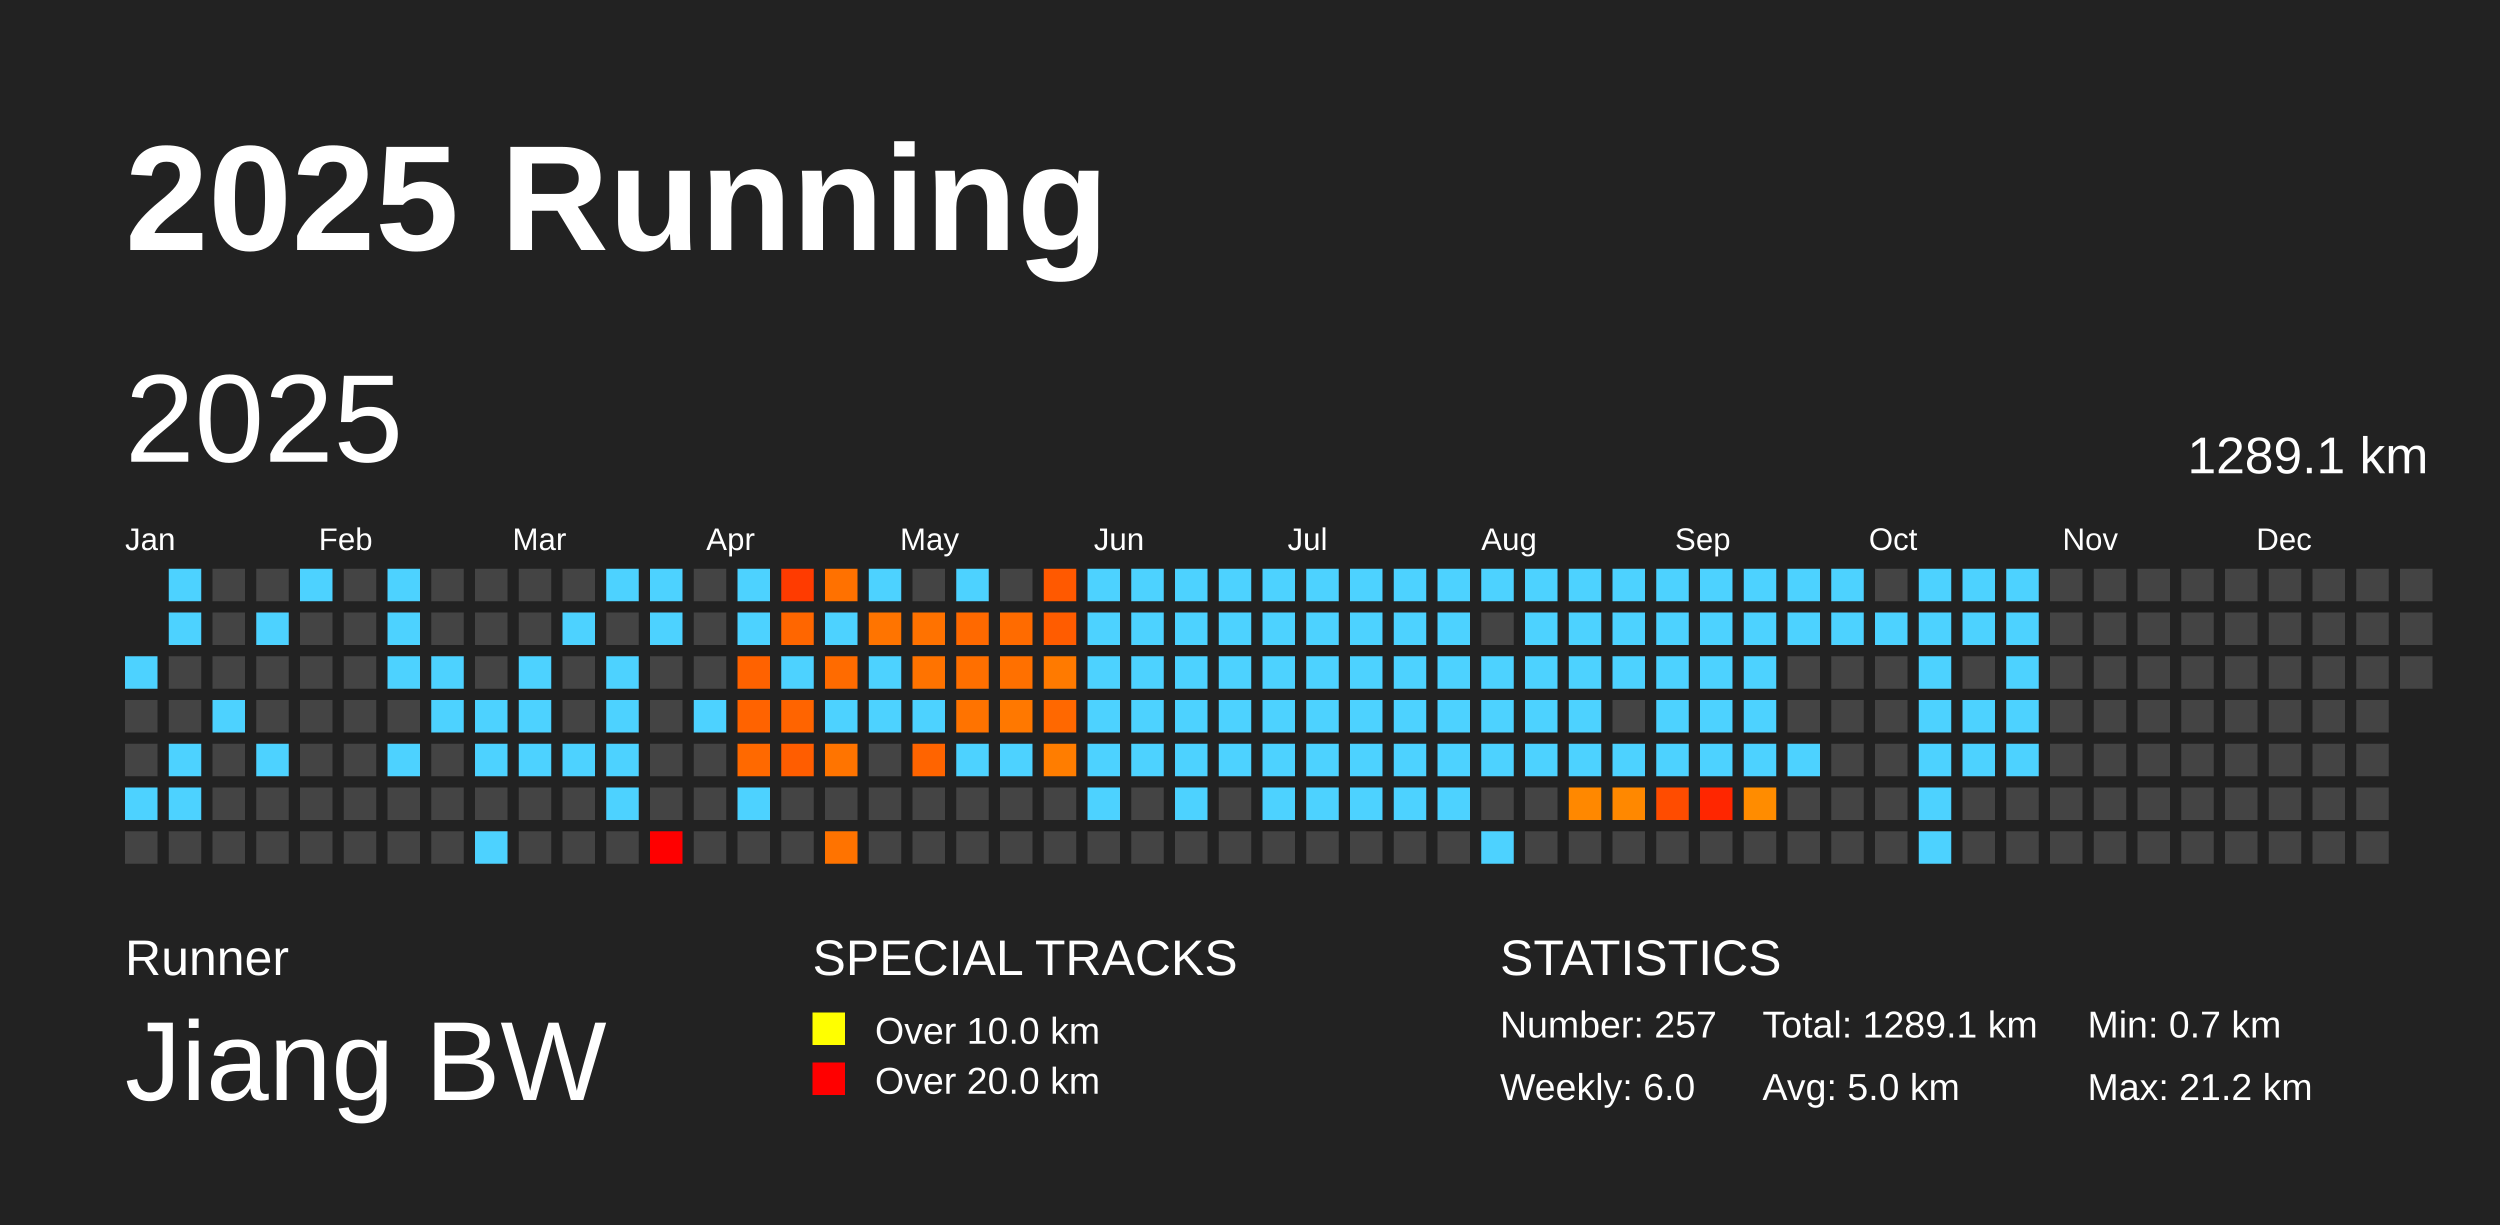
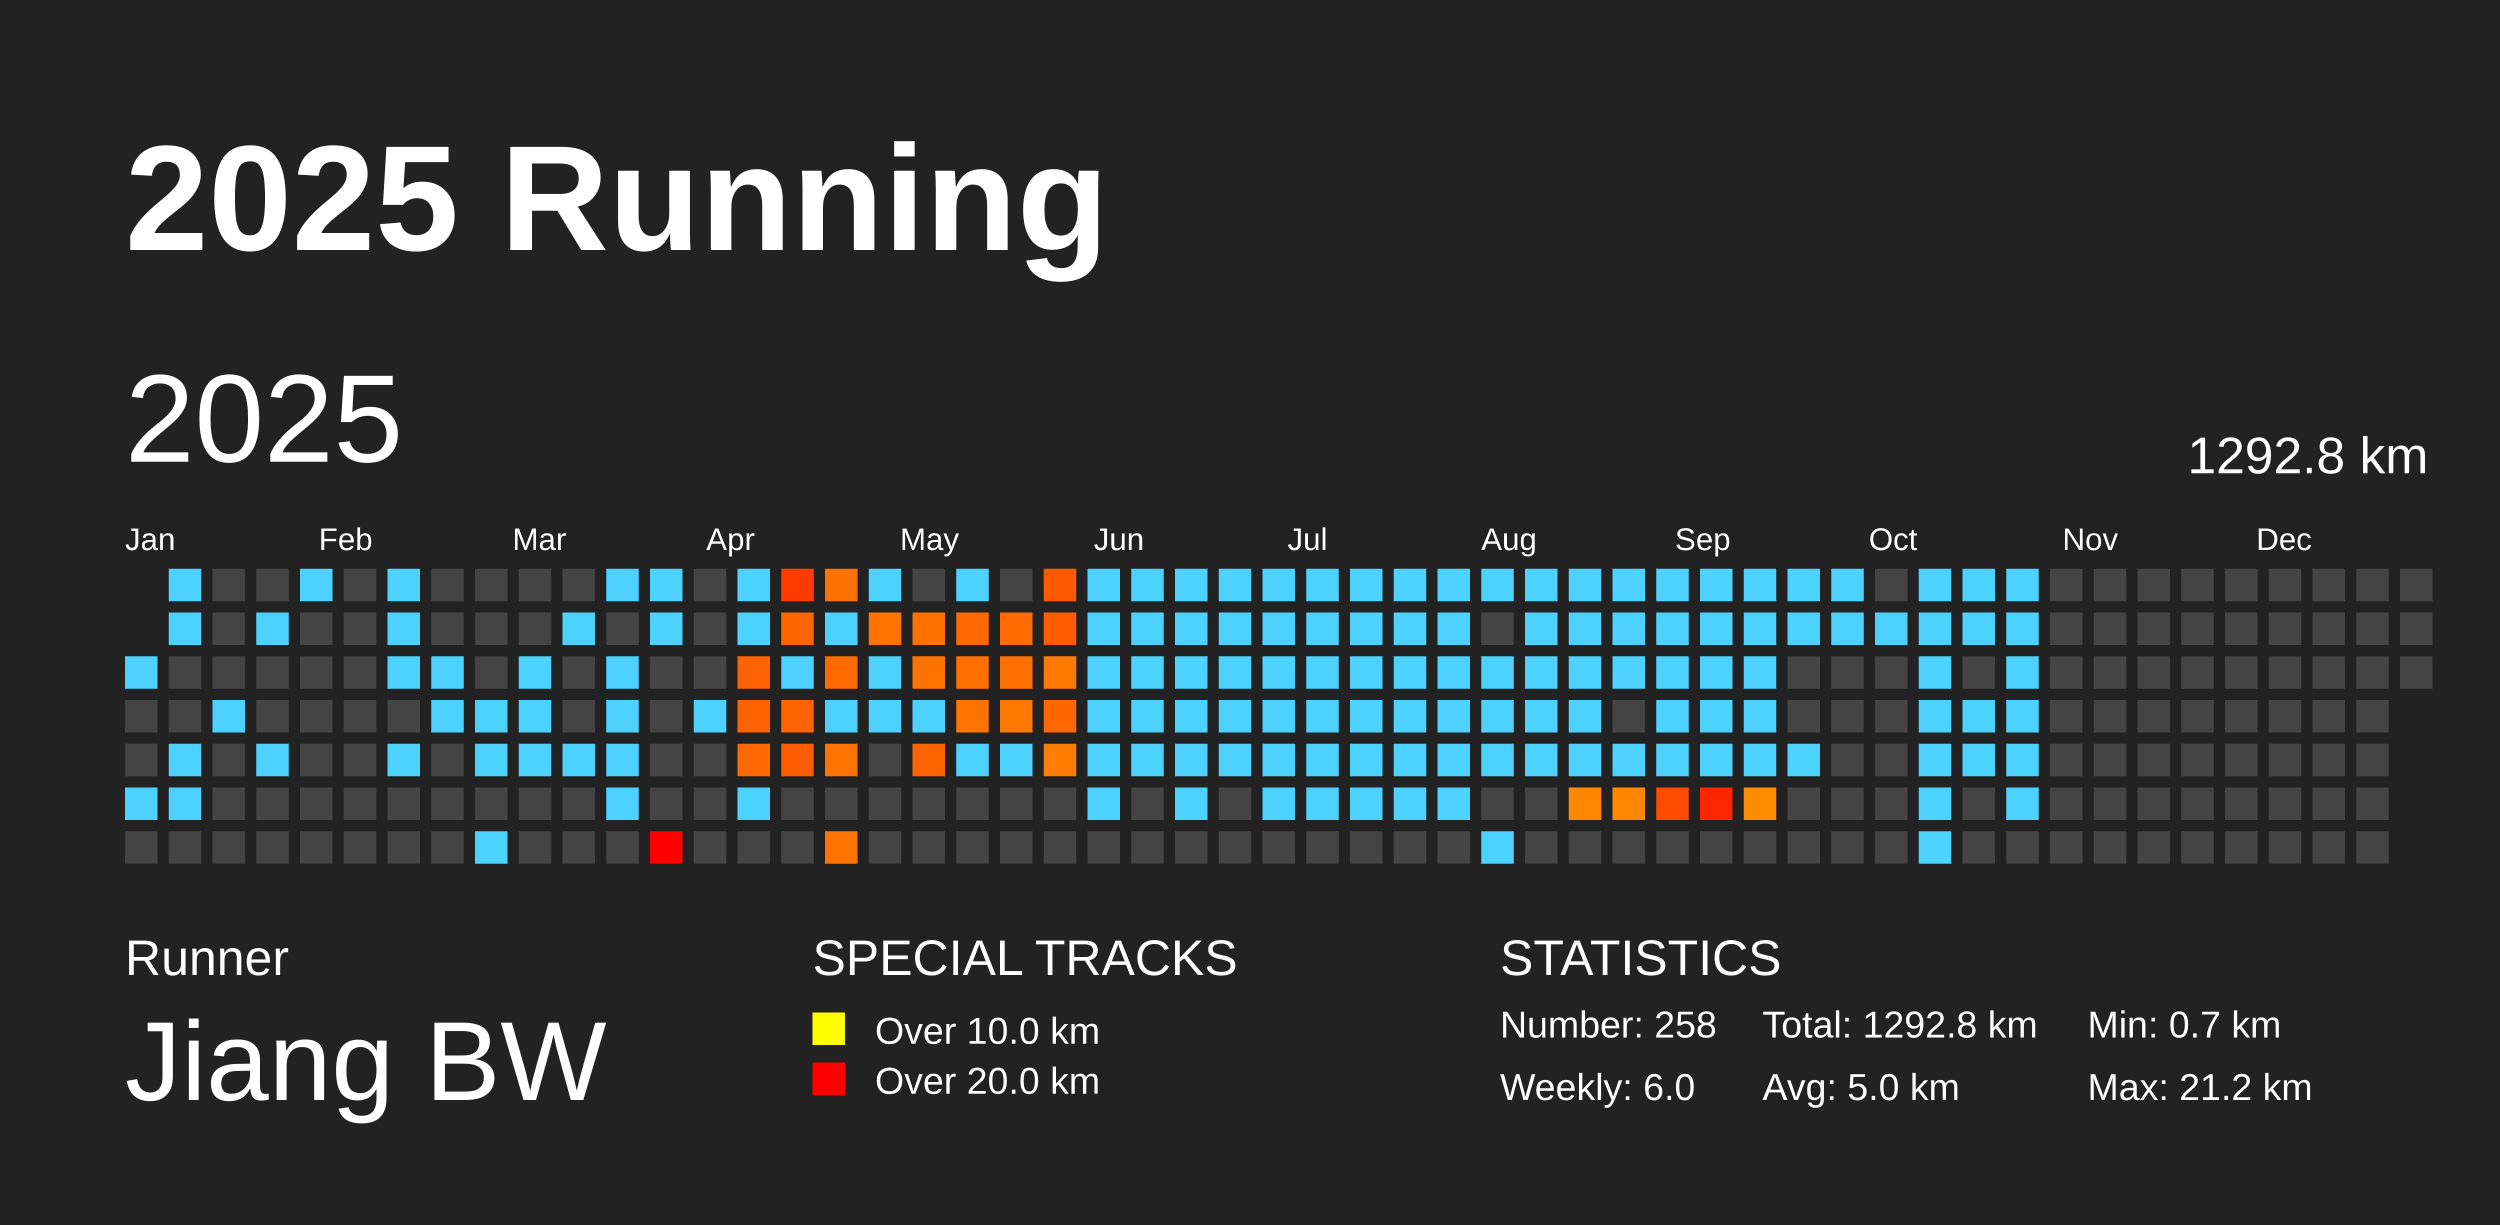
<svg xmlns="http://www.w3.org/2000/svg" baseProfile="full" height="98mm" version="1.1" viewBox="0,0,200,98" width="200mm">
  <defs />
  <rect fill="#222222" height="98" width="200" x="0" y="0" />
  <text fill="#FFFFFF" style="font-size:12px; font-family:Arial; font-weight:bold;" x="10" y="20">2025 Running</text>
  <text fill="#FFFFFF" style="font-size:4px; font-family:Arial" x="10" y="78">Runner</text>
  <text fill="#FFFFFF" style="font-size:9px; font-family:Arial" x="10" y="88">Jiang BW</text>
  <text fill="#FFFFFF" style="font-size:4px; font-family:Arial" x="65" y="78">SPECIAL TRACKS</text>
  <rect fill="yellow" height="2.6" width="2.6" x="65" y="81" />
  <text fill="#FFFFFF" style="font-size:3px; font-family:Arial" x="70" y="83.5">Over 10.0 km</text>
  <rect fill="red" height="2.6" width="2.6" x="65" y="85" />
  <text fill="#FFFFFF" style="font-size:3px; font-family:Arial" x="70" y="87.5">Over 20.0 km</text>
  <text fill="#FFFFFF" style="font-size:4px; font-family:Arial" x="120" y="78">STATISTICS</text>
-   <text fill="#FFFFFF" style="font-size:3px; font-family:Arial" x="120" y="83">Number: 257</text>
+   <text fill="#FFFFFF" style="font-size:3px; font-family:Arial" x="120" y="83">Number: 258</text>
  <text fill="#FFFFFF" style="font-size:3px; font-family:Arial" x="120" y="88">Weekly: 6.0</text>
-   <text fill="#FFFFFF" style="font-size:3px; font-family:Arial" x="141" y="83">Total: 1289.1 km</text>
+   <text fill="#FFFFFF" style="font-size:3px; font-family:Arial" x="141" y="83">Total: 1292.8 km</text>
  <text fill="#FFFFFF" style="font-size:3px; font-family:Arial" x="141" y="88">Avg: 5.0 km</text>
  <text fill="#FFFFFF" style="font-size:3px; font-family:Arial" x="167" y="83">Min: 0.7 km</text>
  <text fill="#FFFFFF" style="font-size:3px; font-family:Arial" x="167" y="88">Max: 21.2 km</text>
  <text dominant-baseline="hanging" fill="#FFFFFF" style="font-size:10.0px; font-family:Arial;" x="10" y="30">2025</text>
-   <text dominant-baseline="hanging" fill="#FFFFFF" style="font-size:4.125px; font-family:Arial;" x="175" y="35">1289.1 km</text>
+   <text dominant-baseline="hanging" fill="#FFFFFF" style="font-size:4.125px; font-family:Arial;" x="175" y="35">1292.8 km</text>
  <text fill="#FFFFFF" style="font-size:2.5px; font-family:Arial" x="10.0" y="44">Jan</text>
  <text fill="#FFFFFF" style="font-size:2.5px; font-family:Arial" x="25.5" y="44">Feb</text>
  <text fill="#FFFFFF" style="font-size:2.5px; font-family:Arial" x="41.0" y="44">Mar</text>
  <text fill="#FFFFFF" style="font-size:2.5px; font-family:Arial" x="56.5" y="44">Apr</text>
  <text fill="#FFFFFF" style="font-size:2.5px; font-family:Arial" x="72.0" y="44">May</text>
  <text fill="#FFFFFF" style="font-size:2.5px; font-family:Arial" x="87.5" y="44">Jun</text>
  <text fill="#FFFFFF" style="font-size:2.5px; font-family:Arial" x="103.0" y="44">Jul</text>
  <text fill="#FFFFFF" style="font-size:2.5px; font-family:Arial" x="118.5" y="44">Aug</text>
  <text fill="#FFFFFF" style="font-size:2.5px; font-family:Arial" x="134.0" y="44">Sep</text>
  <text fill="#FFFFFF" style="font-size:2.5px; font-family:Arial" x="149.5" y="44">Oct</text>
  <text fill="#FFFFFF" style="font-size:2.5px; font-family:Arial" x="165.0" y="44">Nov</text>
  <text fill="#FFFFFF" style="font-size:2.5px; font-family:Arial" x="180.5" y="44">Dec</text>
  <rect fill="#4dd2ff" height="2.6" width="2.6" x="10.0" y="52.5" />
  <rect fill="#444444" height="2.6" width="2.6" x="10.0" y="56.0" />
  <rect fill="#444444" height="2.6" width="2.6" x="10.0" y="59.5" />
  <rect fill="#4dd2ff" height="2.6" width="2.6" x="10.0" y="63.0" />
  <rect fill="#444444" height="2.6" width="2.6" x="10.0" y="66.5" />
  <rect fill="#4dd2ff" height="2.6" width="2.6" x="13.5" y="45.5" />
  <rect fill="#4dd2ff" height="2.6" width="2.6" x="13.5" y="49.0" />
  <rect fill="#444444" height="2.6" width="2.6" x="13.5" y="52.5" />
  <rect fill="#444444" height="2.6" width="2.6" x="13.5" y="56.0" />
  <rect fill="#4dd2ff" height="2.6" width="2.6" x="13.5" y="59.5" />
  <rect fill="#4dd2ff" height="2.6" width="2.6" x="13.5" y="63.0" />
  <rect fill="#444444" height="2.6" width="2.6" x="13.5" y="66.5" />
  <rect fill="#444444" height="2.6" width="2.6" x="17.0" y="45.5" />
  <rect fill="#444444" height="2.6" width="2.6" x="17.0" y="49.0" />
  <rect fill="#444444" height="2.6" width="2.6" x="17.0" y="52.5" />
  <rect fill="#4dd2ff" height="2.6" width="2.6" x="17.0" y="56.0" />
  <rect fill="#444444" height="2.6" width="2.6" x="17.0" y="59.5" />
  <rect fill="#444444" height="2.6" width="2.6" x="17.0" y="63.0" />
  <rect fill="#444444" height="2.6" width="2.6" x="17.0" y="66.5" />
  <rect fill="#444444" height="2.6" width="2.6" x="20.5" y="45.5" />
  <rect fill="#4dd2ff" height="2.6" width="2.6" x="20.5" y="49.0" />
  <rect fill="#444444" height="2.6" width="2.6" x="20.5" y="52.5" />
  <rect fill="#444444" height="2.6" width="2.6" x="20.5" y="56.0" />
  <rect fill="#4dd2ff" height="2.6" width="2.6" x="20.5" y="59.5" />
  <rect fill="#444444" height="2.6" width="2.6" x="20.5" y="63.0" />
  <rect fill="#444444" height="2.6" width="2.6" x="20.5" y="66.5" />
  <rect fill="#4dd2ff" height="2.6" width="2.6" x="24.0" y="45.5" />
  <rect fill="#444444" height="2.6" width="2.6" x="24.0" y="49.0" />
  <rect fill="#444444" height="2.6" width="2.6" x="24.0" y="52.5" />
  <rect fill="#444444" height="2.6" width="2.6" x="24.0" y="56.0" />
  <rect fill="#444444" height="2.6" width="2.6" x="24.0" y="59.5" />
  <rect fill="#444444" height="2.6" width="2.6" x="24.0" y="63.0" />
  <rect fill="#444444" height="2.6" width="2.6" x="24.0" y="66.5" />
  <rect fill="#444444" height="2.6" width="2.6" x="27.5" y="45.5" />
  <rect fill="#444444" height="2.6" width="2.6" x="27.5" y="49.0" />
  <rect fill="#444444" height="2.6" width="2.6" x="27.5" y="52.5" />
  <rect fill="#444444" height="2.6" width="2.6" x="27.5" y="56.0" />
  <rect fill="#444444" height="2.6" width="2.6" x="27.5" y="59.5" />
  <rect fill="#444444" height="2.6" width="2.6" x="27.5" y="63.0" />
  <rect fill="#444444" height="2.6" width="2.6" x="27.5" y="66.5" />
  <rect fill="#4dd2ff" height="2.6" width="2.6" x="31.0" y="45.5" />
  <rect fill="#4dd2ff" height="2.6" width="2.6" x="31.0" y="49.0" />
  <rect fill="#4dd2ff" height="2.6" width="2.6" x="31.0" y="52.5" />
  <rect fill="#444444" height="2.6" width="2.6" x="31.0" y="56.0" />
  <rect fill="#4dd2ff" height="2.6" width="2.6" x="31.0" y="59.5" />
  <rect fill="#444444" height="2.6" width="2.6" x="31.0" y="63.0" />
  <rect fill="#444444" height="2.6" width="2.6" x="31.0" y="66.5" />
  <rect fill="#444444" height="2.6" width="2.6" x="34.5" y="45.5" />
  <rect fill="#444444" height="2.6" width="2.6" x="34.5" y="49.0" />
  <rect fill="#4dd2ff" height="2.6" width="2.6" x="34.5" y="52.5" />
  <rect fill="#4dd2ff" height="2.6" width="2.6" x="34.5" y="56.0" />
  <rect fill="#444444" height="2.6" width="2.6" x="34.5" y="59.5" />
  <rect fill="#444444" height="2.6" width="2.6" x="34.5" y="63.0" />
  <rect fill="#444444" height="2.6" width="2.6" x="34.5" y="66.5" />
  <rect fill="#444444" height="2.6" width="2.6" x="38.0" y="45.5" />
  <rect fill="#444444" height="2.6" width="2.6" x="38.0" y="49.0" />
  <rect fill="#444444" height="2.6" width="2.6" x="38.0" y="52.5" />
  <rect fill="#4dd2ff" height="2.6" width="2.6" x="38.0" y="56.0" />
  <rect fill="#4dd2ff" height="2.6" width="2.6" x="38.0" y="59.5" />
  <rect fill="#444444" height="2.6" width="2.6" x="38.0" y="63.0" />
  <rect fill="#4dd2ff" height="2.6" width="2.6" x="38.0" y="66.5" />
  <rect fill="#444444" height="2.6" width="2.6" x="41.5" y="45.5" />
  <rect fill="#444444" height="2.6" width="2.6" x="41.5" y="49.0" />
  <rect fill="#4dd2ff" height="2.6" width="2.6" x="41.5" y="52.5" />
  <rect fill="#4dd2ff" height="2.6" width="2.6" x="41.5" y="56.0" />
  <rect fill="#4dd2ff" height="2.6" width="2.6" x="41.5" y="59.5" />
  <rect fill="#444444" height="2.6" width="2.6" x="41.5" y="63.0" />
  <rect fill="#444444" height="2.6" width="2.6" x="41.5" y="66.5" />
  <rect fill="#444444" height="2.6" width="2.6" x="45.0" y="45.5" />
  <rect fill="#4dd2ff" height="2.6" width="2.6" x="45.0" y="49.0" />
  <rect fill="#444444" height="2.6" width="2.6" x="45.0" y="52.5" />
  <rect fill="#444444" height="2.6" width="2.6" x="45.0" y="56.0" />
  <rect fill="#4dd2ff" height="2.6" width="2.6" x="45.0" y="59.5" />
  <rect fill="#444444" height="2.6" width="2.6" x="45.0" y="63.0" />
  <rect fill="#444444" height="2.6" width="2.6" x="45.0" y="66.5" />
  <rect fill="#4dd2ff" height="2.6" width="2.6" x="48.5" y="45.5" />
  <rect fill="#444444" height="2.6" width="2.6" x="48.5" y="49.0" />
  <rect fill="#4dd2ff" height="2.6" width="2.6" x="48.5" y="52.5" />
  <rect fill="#4dd2ff" height="2.6" width="2.6" x="48.5" y="56.0" />
  <rect fill="#4dd2ff" height="2.6" width="2.6" x="48.5" y="59.5" />
  <rect fill="#4dd2ff" height="2.6" width="2.6" x="48.5" y="63.0" />
  <rect fill="#444444" height="2.6" width="2.6" x="48.5" y="66.5" />
  <rect fill="#4dd2ff" height="2.6" width="2.6" x="52.0" y="45.5" />
  <rect fill="#4dd2ff" height="2.6" width="2.6" x="52.0" y="49.0" />
  <rect fill="#444444" height="2.6" width="2.6" x="52.0" y="52.5" />
  <rect fill="#444444" height="2.6" width="2.6" x="52.0" y="56.0" />
  <rect fill="#444444" height="2.6" width="2.6" x="52.0" y="59.5" />
  <rect fill="#444444" height="2.6" width="2.6" x="52.0" y="63.0" />
  <rect fill="red" height="2.6" width="2.6" x="52.0" y="66.5" />
  <rect fill="#444444" height="2.6" width="2.6" x="55.5" y="45.5" />
  <rect fill="#444444" height="2.6" width="2.6" x="55.5" y="49.0" />
  <rect fill="#444444" height="2.6" width="2.6" x="55.5" y="52.5" />
  <rect fill="#4dd2ff" height="2.6" width="2.6" x="55.5" y="56.0" />
  <rect fill="#444444" height="2.6" width="2.6" x="55.5" y="59.5" />
  <rect fill="#444444" height="2.6" width="2.6" x="55.5" y="63.0" />
  <rect fill="#444444" height="2.6" width="2.6" x="55.5" y="66.5" />
  <rect fill="#4dd2ff" height="2.6" width="2.6" x="59.0" y="45.5" />
  <rect fill="#4dd2ff" height="2.6" width="2.6" x="59.0" y="49.0" />
  <rect fill="#ff6200" height="2.6" width="2.6" x="59.0" y="52.5" />
  <rect fill="#ff6300" height="2.6" width="2.6" x="59.0" y="56.0" />
  <rect fill="#ff6900" height="2.6" width="2.6" x="59.0" y="59.5" />
  <rect fill="#4dd2ff" height="2.6" width="2.6" x="59.0" y="63.0" />
  <rect fill="#444444" height="2.6" width="2.6" x="59.0" y="66.5" />
  <rect fill="#ff3b00" height="2.6" width="2.6" x="62.5" y="45.5" />
  <rect fill="#ff6600" height="2.6" width="2.6" x="62.5" y="49.0" />
  <rect fill="#4dd2ff" height="2.6" width="2.6" x="62.5" y="52.5" />
  <rect fill="#ff6400" height="2.6" width="2.6" x="62.5" y="56.0" />
  <rect fill="#ff5d00" height="2.6" width="2.6" x="62.5" y="59.5" />
  <rect fill="#444444" height="2.6" width="2.6" x="62.5" y="63.0" />
  <rect fill="#444444" height="2.6" width="2.6" x="62.5" y="66.5" />
  <rect fill="#ff7100" height="2.6" width="2.6" x="66.0" y="45.5" />
  <rect fill="#4dd2ff" height="2.6" width="2.6" x="66.0" y="49.0" />
  <rect fill="#ff6b00" height="2.6" width="2.6" x="66.0" y="52.5" />
  <rect fill="#4dd2ff" height="2.6" width="2.6" x="66.0" y="56.0" />
  <rect fill="#ff7400" height="2.6" width="2.6" x="66.0" y="59.5" />
  <rect fill="#444444" height="2.6" width="2.6" x="66.0" y="63.0" />
  <rect fill="#ff7300" height="2.6" width="2.6" x="66.0" y="66.5" />
  <rect fill="#4dd2ff" height="2.6" width="2.6" x="69.5" y="45.5" />
  <rect fill="#ff7400" height="2.6" width="2.6" x="69.5" y="49.0" />
  <rect fill="#4dd2ff" height="2.6" width="2.6" x="69.5" y="52.5" />
  <rect fill="#4dd2ff" height="2.6" width="2.6" x="69.5" y="56.0" />
  <rect fill="#444444" height="2.6" width="2.6" x="69.5" y="59.5" />
  <rect fill="#444444" height="2.6" width="2.6" x="69.5" y="63.0" />
  <rect fill="#444444" height="2.6" width="2.6" x="69.5" y="66.5" />
  <rect fill="#444444" height="2.6" width="2.6" x="73.0" y="45.5" />
  <rect fill="#ff7200" height="2.6" width="2.6" x="73.0" y="49.0" />
  <rect fill="#ff7300" height="2.6" width="2.6" x="73.0" y="52.5" />
  <rect fill="#4dd2ff" height="2.6" width="2.6" x="73.0" y="56.0" />
  <rect fill="#ff6400" height="2.6" width="2.6" x="73.0" y="59.5" />
  <rect fill="#444444" height="2.6" width="2.6" x="73.0" y="63.0" />
  <rect fill="#444444" height="2.6" width="2.6" x="73.0" y="66.5" />
  <rect fill="#4dd2ff" height="2.6" width="2.6" x="76.5" y="45.5" />
  <rect fill="#ff6900" height="2.6" width="2.6" x="76.5" y="49.0" />
  <rect fill="#ff6f00" height="2.6" width="2.6" x="76.5" y="52.5" />
  <rect fill="#ff7300" height="2.6" width="2.6" x="76.5" y="56.0" />
  <rect fill="#4dd2ff" height="2.6" width="2.6" x="76.5" y="59.5" />
  <rect fill="#444444" height="2.6" width="2.6" x="76.5" y="63.0" />
  <rect fill="#444444" height="2.6" width="2.6" x="76.5" y="66.5" />
  <rect fill="#444444" height="2.6" width="2.6" x="80.0" y="45.5" />
  <rect fill="#ff6b00" height="2.6" width="2.6" x="80.0" y="49.0" />
  <rect fill="#ff7000" height="2.6" width="2.6" x="80.0" y="52.5" />
  <rect fill="#ff7800" height="2.6" width="2.6" x="80.0" y="56.0" />
  <rect fill="#4dd2ff" height="2.6" width="2.6" x="80.0" y="59.5" />
  <rect fill="#444444" height="2.6" width="2.6" x="80.0" y="63.0" />
  <rect fill="#444444" height="2.6" width="2.6" x="80.0" y="66.5" />
  <rect fill="#ff5900" height="2.6" width="2.6" x="83.5" y="45.5" />
  <rect fill="#ff5c00" height="2.6" width="2.6" x="83.5" y="49.0" />
  <rect fill="#ff7a00" height="2.6" width="2.6" x="83.5" y="52.5" />
  <rect fill="#ff6800" height="2.6" width="2.6" x="83.5" y="56.0" />
  <rect fill="#ff7d00" height="2.6" width="2.6" x="83.5" y="59.5" />
  <rect fill="#444444" height="2.6" width="2.6" x="83.5" y="63.0" />
  <rect fill="#444444" height="2.6" width="2.6" x="83.5" y="66.5" />
  <rect fill="#4dd2ff" height="2.6" width="2.6" x="87.0" y="45.5" />
  <rect fill="#4dd2ff" height="2.6" width="2.6" x="87.0" y="49.0" />
  <rect fill="#4dd2ff" height="2.6" width="2.6" x="87.0" y="52.5" />
  <rect fill="#4dd2ff" height="2.6" width="2.6" x="87.0" y="56.0" />
  <rect fill="#4dd2ff" height="2.6" width="2.6" x="87.0" y="59.5" />
  <rect fill="#4dd2ff" height="2.6" width="2.6" x="87.0" y="63.0" />
  <rect fill="#444444" height="2.6" width="2.6" x="87.0" y="66.5" />
  <rect fill="#4dd2ff" height="2.6" width="2.6" x="90.5" y="45.5" />
  <rect fill="#4dd2ff" height="2.6" width="2.6" x="90.5" y="49.0" />
  <rect fill="#4dd2ff" height="2.6" width="2.6" x="90.5" y="52.5" />
  <rect fill="#4dd2ff" height="2.6" width="2.6" x="90.5" y="56.0" />
  <rect fill="#4dd2ff" height="2.6" width="2.6" x="90.5" y="59.5" />
  <rect fill="#444444" height="2.6" width="2.6" x="90.5" y="63.0" />
  <rect fill="#444444" height="2.6" width="2.6" x="90.5" y="66.5" />
  <rect fill="#4dd2ff" height="2.6" width="2.6" x="94.0" y="45.5" />
  <rect fill="#4dd2ff" height="2.6" width="2.6" x="94.0" y="49.0" />
  <rect fill="#4dd2ff" height="2.6" width="2.6" x="94.0" y="52.5" />
  <rect fill="#4dd2ff" height="2.6" width="2.6" x="94.0" y="56.0" />
  <rect fill="#4dd2ff" height="2.6" width="2.6" x="94.0" y="59.5" />
  <rect fill="#4dd2ff" height="2.6" width="2.6" x="94.0" y="63.0" />
  <rect fill="#444444" height="2.6" width="2.6" x="94.0" y="66.5" />
  <rect fill="#4dd2ff" height="2.6" width="2.6" x="97.5" y="45.5" />
  <rect fill="#4dd2ff" height="2.6" width="2.6" x="97.5" y="49.0" />
  <rect fill="#4dd2ff" height="2.6" width="2.6" x="97.5" y="52.5" />
  <rect fill="#4dd2ff" height="2.6" width="2.6" x="97.5" y="56.0" />
  <rect fill="#4dd2ff" height="2.6" width="2.6" x="97.5" y="59.5" />
  <rect fill="#444444" height="2.6" width="2.6" x="97.5" y="63.0" />
  <rect fill="#444444" height="2.6" width="2.6" x="97.5" y="66.5" />
  <rect fill="#4dd2ff" height="2.6" width="2.6" x="101.0" y="45.5" />
  <rect fill="#4dd2ff" height="2.6" width="2.6" x="101.0" y="49.0" />
  <rect fill="#4dd2ff" height="2.6" width="2.6" x="101.0" y="52.5" />
  <rect fill="#4dd2ff" height="2.6" width="2.6" x="101.0" y="56.0" />
  <rect fill="#4dd2ff" height="2.6" width="2.6" x="101.0" y="59.5" />
  <rect fill="#4dd2ff" height="2.6" width="2.6" x="101.0" y="63.0" />
  <rect fill="#444444" height="2.6" width="2.6" x="101.0" y="66.5" />
  <rect fill="#4dd2ff" height="2.6" width="2.6" x="104.5" y="45.5" />
  <rect fill="#4dd2ff" height="2.6" width="2.6" x="104.5" y="49.0" />
  <rect fill="#4dd2ff" height="2.6" width="2.6" x="104.5" y="52.5" />
  <rect fill="#4dd2ff" height="2.6" width="2.6" x="104.5" y="56.0" />
  <rect fill="#4dd2ff" height="2.6" width="2.6" x="104.5" y="59.5" />
  <rect fill="#4dd2ff" height="2.6" width="2.6" x="104.5" y="63.0" />
  <rect fill="#444444" height="2.6" width="2.6" x="104.5" y="66.5" />
  <rect fill="#4dd2ff" height="2.6" width="2.6" x="108.0" y="45.5" />
  <rect fill="#4dd2ff" height="2.6" width="2.6" x="108.0" y="49.0" />
  <rect fill="#4dd2ff" height="2.6" width="2.6" x="108.0" y="52.5" />
  <rect fill="#4dd2ff" height="2.6" width="2.6" x="108.0" y="56.0" />
  <rect fill="#4dd2ff" height="2.6" width="2.6" x="108.0" y="59.5" />
  <rect fill="#4dd2ff" height="2.6" width="2.6" x="108.0" y="63.0" />
  <rect fill="#444444" height="2.6" width="2.6" x="108.0" y="66.5" />
  <rect fill="#4dd2ff" height="2.6" width="2.6" x="111.5" y="45.5" />
  <rect fill="#4dd2ff" height="2.6" width="2.6" x="111.5" y="49.0" />
  <rect fill="#4dd2ff" height="2.6" width="2.6" x="111.5" y="52.5" />
  <rect fill="#4dd2ff" height="2.6" width="2.6" x="111.5" y="56.0" />
  <rect fill="#4dd2ff" height="2.6" width="2.6" x="111.5" y="59.5" />
  <rect fill="#4dd2ff" height="2.6" width="2.6" x="111.5" y="63.0" />
  <rect fill="#444444" height="2.6" width="2.6" x="111.5" y="66.5" />
  <rect fill="#4dd2ff" height="2.6" width="2.6" x="115.0" y="45.5" />
  <rect fill="#4dd2ff" height="2.6" width="2.6" x="115.0" y="49.0" />
  <rect fill="#4dd2ff" height="2.6" width="2.6" x="115.0" y="52.5" />
  <rect fill="#4dd2ff" height="2.6" width="2.6" x="115.0" y="56.0" />
  <rect fill="#4dd2ff" height="2.6" width="2.6" x="115.0" y="59.5" />
  <rect fill="#4dd2ff" height="2.6" width="2.6" x="115.0" y="63.0" />
  <rect fill="#444444" height="2.6" width="2.6" x="115.0" y="66.5" />
  <rect fill="#4dd2ff" height="2.6" width="2.6" x="118.5" y="45.5" />
  <rect fill="#444444" height="2.6" width="2.6" x="118.5" y="49.0" />
  <rect fill="#4dd2ff" height="2.6" width="2.6" x="118.5" y="52.5" />
  <rect fill="#4dd2ff" height="2.6" width="2.6" x="118.5" y="56.0" />
  <rect fill="#4dd2ff" height="2.6" width="2.6" x="118.5" y="59.5" />
  <rect fill="#444444" height="2.6" width="2.6" x="118.5" y="63.0" />
  <rect fill="#4dd2ff" height="2.6" width="2.6" x="118.5" y="66.5" />
  <rect fill="#4dd2ff" height="2.6" width="2.6" x="122.0" y="45.5" />
  <rect fill="#4dd2ff" height="2.6" width="2.6" x="122.0" y="49.0" />
  <rect fill="#4dd2ff" height="2.6" width="2.6" x="122.0" y="52.5" />
  <rect fill="#4dd2ff" height="2.6" width="2.6" x="122.0" y="56.0" />
  <rect fill="#4dd2ff" height="2.6" width="2.6" x="122.0" y="59.5" />
  <rect fill="#444444" height="2.6" width="2.6" x="122.0" y="63.0" />
  <rect fill="#444444" height="2.6" width="2.6" x="122.0" y="66.5" />
  <rect fill="#4dd2ff" height="2.6" width="2.6" x="125.5" y="45.5" />
  <rect fill="#4dd2ff" height="2.6" width="2.6" x="125.5" y="49.0" />
  <rect fill="#4dd2ff" height="2.6" width="2.6" x="125.5" y="52.5" />
  <rect fill="#4dd2ff" height="2.6" width="2.6" x="125.5" y="56.0" />
  <rect fill="#4dd2ff" height="2.6" width="2.6" x="125.5" y="59.5" />
  <rect fill="#ff8800" height="2.6" width="2.6" x="125.5" y="63.0" />
  <rect fill="#444444" height="2.6" width="2.6" x="125.5" y="66.5" />
  <rect fill="#4dd2ff" height="2.6" width="2.6" x="129.0" y="45.5" />
  <rect fill="#4dd2ff" height="2.6" width="2.6" x="129.0" y="49.0" />
  <rect fill="#4dd2ff" height="2.6" width="2.6" x="129.0" y="52.5" />
  <rect fill="#444444" height="2.6" width="2.6" x="129.0" y="56.0" />
  <rect fill="#4dd2ff" height="2.6" width="2.6" x="129.0" y="59.5" />
  <rect fill="#ff8800" height="2.6" width="2.6" x="129.0" y="63.0" />
  <rect fill="#444444" height="2.6" width="2.6" x="129.0" y="66.5" />
  <rect fill="#4dd2ff" height="2.6" width="2.6" x="132.5" y="45.5" />
  <rect fill="#4dd2ff" height="2.6" width="2.6" x="132.5" y="49.0" />
  <rect fill="#4dd2ff" height="2.6" width="2.6" x="132.5" y="52.5" />
  <rect fill="#4dd2ff" height="2.6" width="2.6" x="132.5" y="56.0" />
  <rect fill="#4dd2ff" height="2.6" width="2.6" x="132.5" y="59.5" />
  <rect fill="#ff4c00" height="2.6" width="2.6" x="132.5" y="63.0" />
  <rect fill="#444444" height="2.6" width="2.6" x="132.5" y="66.5" />
  <rect fill="#4dd2ff" height="2.6" width="2.6" x="136.0" y="45.5" />
  <rect fill="#4dd2ff" height="2.6" width="2.6" x="136.0" y="49.0" />
  <rect fill="#4dd2ff" height="2.6" width="2.6" x="136.0" y="52.5" />
  <rect fill="#4dd2ff" height="2.6" width="2.6" x="136.0" y="56.0" />
  <rect fill="#4dd2ff" height="2.6" width="2.6" x="136.0" y="59.5" />
  <rect fill="#ff2600" height="2.6" width="2.6" x="136.0" y="63.0" />
  <rect fill="#444444" height="2.6" width="2.6" x="136.0" y="66.5" />
  <rect fill="#4dd2ff" height="2.6" width="2.6" x="139.5" y="45.5" />
  <rect fill="#4dd2ff" height="2.6" width="2.6" x="139.5" y="49.0" />
  <rect fill="#4dd2ff" height="2.6" width="2.6" x="139.5" y="52.5" />
  <rect fill="#4dd2ff" height="2.6" width="2.6" x="139.5" y="56.0" />
  <rect fill="#4dd2ff" height="2.6" width="2.6" x="139.5" y="59.5" />
  <rect fill="#ff8c00" height="2.6" width="2.6" x="139.5" y="63.0" />
  <rect fill="#444444" height="2.6" width="2.6" x="139.5" y="66.5" />
  <rect fill="#4dd2ff" height="2.6" width="2.6" x="143.0" y="45.5" />
  <rect fill="#4dd2ff" height="2.6" width="2.6" x="143.0" y="49.0" />
  <rect fill="#444444" height="2.6" width="2.6" x="143.0" y="52.5" />
  <rect fill="#444444" height="2.6" width="2.6" x="143.0" y="56.0" />
  <rect fill="#4dd2ff" height="2.6" width="2.6" x="143.0" y="59.5" />
  <rect fill="#444444" height="2.6" width="2.6" x="143.0" y="63.0" />
  <rect fill="#444444" height="2.6" width="2.6" x="143.0" y="66.5" />
  <rect fill="#4dd2ff" height="2.6" width="2.6" x="146.5" y="45.5" />
  <rect fill="#4dd2ff" height="2.6" width="2.6" x="146.5" y="49.0" />
  <rect fill="#444444" height="2.6" width="2.6" x="146.5" y="52.5" />
  <rect fill="#444444" height="2.6" width="2.6" x="146.5" y="56.0" />
  <rect fill="#444444" height="2.6" width="2.6" x="146.5" y="59.5" />
  <rect fill="#444444" height="2.6" width="2.6" x="146.5" y="63.0" />
  <rect fill="#444444" height="2.6" width="2.6" x="146.5" y="66.5" />
  <rect fill="#444444" height="2.6" width="2.6" x="150.0" y="45.5" />
  <rect fill="#4dd2ff" height="2.6" width="2.6" x="150.0" y="49.0" />
  <rect fill="#444444" height="2.6" width="2.6" x="150.0" y="52.5" />
  <rect fill="#444444" height="2.6" width="2.6" x="150.0" y="56.0" />
  <rect fill="#444444" height="2.6" width="2.6" x="150.0" y="59.5" />
  <rect fill="#444444" height="2.6" width="2.6" x="150.0" y="63.0" />
  <rect fill="#444444" height="2.6" width="2.6" x="150.0" y="66.5" />
  <rect fill="#4dd2ff" height="2.6" width="2.6" x="153.5" y="45.5" />
  <rect fill="#4dd2ff" height="2.6" width="2.6" x="153.5" y="49.0" />
  <rect fill="#4dd2ff" height="2.6" width="2.6" x="153.5" y="52.5" />
  <rect fill="#4dd2ff" height="2.6" width="2.6" x="153.5" y="56.0" />
  <rect fill="#4dd2ff" height="2.6" width="2.6" x="153.5" y="59.5" />
  <rect fill="#4dd2ff" height="2.6" width="2.6" x="153.5" y="63.0" />
  <rect fill="#4dd2ff" height="2.6" width="2.6" x="153.5" y="66.5" />
  <rect fill="#4dd2ff" height="2.6" width="2.6" x="157.0" y="45.5" />
  <rect fill="#4dd2ff" height="2.6" width="2.6" x="157.0" y="49.0" />
  <rect fill="#444444" height="2.6" width="2.6" x="157.0" y="52.5" />
  <rect fill="#4dd2ff" height="2.6" width="2.6" x="157.0" y="56.0" />
  <rect fill="#4dd2ff" height="2.6" width="2.6" x="157.0" y="59.5" />
  <rect fill="#444444" height="2.6" width="2.6" x="157.0" y="63.0" />
  <rect fill="#444444" height="2.6" width="2.6" x="157.0" y="66.5" />
  <rect fill="#4dd2ff" height="2.6" width="2.6" x="160.5" y="45.5" />
  <rect fill="#4dd2ff" height="2.6" width="2.6" x="160.5" y="49.0" />
  <rect fill="#4dd2ff" height="2.6" width="2.6" x="160.5" y="52.5" />
  <rect fill="#4dd2ff" height="2.6" width="2.6" x="160.5" y="56.0" />
  <rect fill="#4dd2ff" height="2.6" width="2.6" x="160.5" y="59.5" />
-   <rect fill="#444444" height="2.6" width="2.6" x="160.5" y="63.0" />
+   <rect fill="#4dd2ff" height="2.6" width="2.6" x="160.5" y="63.0" />
  <rect fill="#444444" height="2.6" width="2.6" x="160.5" y="66.5" />
  <rect fill="#444444" height="2.6" width="2.6" x="164.0" y="45.5" />
  <rect fill="#444444" height="2.6" width="2.6" x="164.0" y="49.0" />
  <rect fill="#444444" height="2.6" width="2.6" x="164.0" y="52.5" />
  <rect fill="#444444" height="2.6" width="2.6" x="164.0" y="56.0" />
  <rect fill="#444444" height="2.6" width="2.6" x="164.0" y="59.5" />
  <rect fill="#444444" height="2.6" width="2.6" x="164.0" y="63.0" />
  <rect fill="#444444" height="2.6" width="2.6" x="164.0" y="66.5" />
  <rect fill="#444444" height="2.6" width="2.6" x="167.5" y="45.5" />
  <rect fill="#444444" height="2.6" width="2.6" x="167.5" y="49.0" />
  <rect fill="#444444" height="2.6" width="2.6" x="167.5" y="52.5" />
  <rect fill="#444444" height="2.6" width="2.6" x="167.5" y="56.0" />
  <rect fill="#444444" height="2.6" width="2.6" x="167.5" y="59.5" />
  <rect fill="#444444" height="2.6" width="2.6" x="167.5" y="63.0" />
  <rect fill="#444444" height="2.6" width="2.6" x="167.5" y="66.5" />
  <rect fill="#444444" height="2.6" width="2.6" x="171.0" y="45.5" />
  <rect fill="#444444" height="2.6" width="2.6" x="171.0" y="49.0" />
  <rect fill="#444444" height="2.6" width="2.6" x="171.0" y="52.5" />
  <rect fill="#444444" height="2.6" width="2.6" x="171.0" y="56.0" />
  <rect fill="#444444" height="2.6" width="2.6" x="171.0" y="59.5" />
  <rect fill="#444444" height="2.6" width="2.6" x="171.0" y="63.0" />
  <rect fill="#444444" height="2.6" width="2.6" x="171.0" y="66.5" />
  <rect fill="#444444" height="2.6" width="2.6" x="174.5" y="45.5" />
  <rect fill="#444444" height="2.6" width="2.6" x="174.5" y="49.0" />
  <rect fill="#444444" height="2.6" width="2.6" x="174.5" y="52.5" />
  <rect fill="#444444" height="2.6" width="2.6" x="174.5" y="56.0" />
  <rect fill="#444444" height="2.6" width="2.6" x="174.5" y="59.5" />
  <rect fill="#444444" height="2.6" width="2.6" x="174.5" y="63.0" />
  <rect fill="#444444" height="2.6" width="2.6" x="174.5" y="66.5" />
  <rect fill="#444444" height="2.6" width="2.6" x="178.0" y="45.5" />
  <rect fill="#444444" height="2.6" width="2.6" x="178.0" y="49.0" />
  <rect fill="#444444" height="2.6" width="2.6" x="178.0" y="52.5" />
  <rect fill="#444444" height="2.6" width="2.6" x="178.0" y="56.0" />
  <rect fill="#444444" height="2.6" width="2.6" x="178.0" y="59.5" />
  <rect fill="#444444" height="2.6" width="2.6" x="178.0" y="63.0" />
  <rect fill="#444444" height="2.6" width="2.6" x="178.0" y="66.5" />
  <rect fill="#444444" height="2.6" width="2.6" x="181.5" y="45.5" />
  <rect fill="#444444" height="2.6" width="2.6" x="181.5" y="49.0" />
  <rect fill="#444444" height="2.6" width="2.6" x="181.5" y="52.5" />
  <rect fill="#444444" height="2.6" width="2.6" x="181.5" y="56.0" />
  <rect fill="#444444" height="2.6" width="2.6" x="181.5" y="59.5" />
  <rect fill="#444444" height="2.6" width="2.6" x="181.5" y="63.0" />
  <rect fill="#444444" height="2.6" width="2.6" x="181.5" y="66.5" />
  <rect fill="#444444" height="2.6" width="2.6" x="185.0" y="45.5" />
  <rect fill="#444444" height="2.6" width="2.6" x="185.0" y="49.0" />
  <rect fill="#444444" height="2.6" width="2.6" x="185.0" y="52.5" />
  <rect fill="#444444" height="2.6" width="2.6" x="185.0" y="56.0" />
  <rect fill="#444444" height="2.6" width="2.6" x="185.0" y="59.5" />
  <rect fill="#444444" height="2.6" width="2.6" x="185.0" y="63.0" />
  <rect fill="#444444" height="2.6" width="2.6" x="185.0" y="66.5" />
  <rect fill="#444444" height="2.6" width="2.6" x="188.5" y="45.5" />
  <rect fill="#444444" height="2.6" width="2.6" x="188.5" y="49.0" />
  <rect fill="#444444" height="2.6" width="2.6" x="188.5" y="52.5" />
  <rect fill="#444444" height="2.6" width="2.6" x="188.5" y="56.0" />
  <rect fill="#444444" height="2.6" width="2.6" x="188.5" y="59.5" />
  <rect fill="#444444" height="2.6" width="2.6" x="188.5" y="63.0" />
  <rect fill="#444444" height="2.6" width="2.6" x="188.5" y="66.5" />
  <rect fill="#444444" height="2.6" width="2.6" x="192.0" y="45.5" />
  <rect fill="#444444" height="2.6" width="2.6" x="192.0" y="49.0" />
  <rect fill="#444444" height="2.6" width="2.6" x="192.0" y="52.5" />
</svg>
